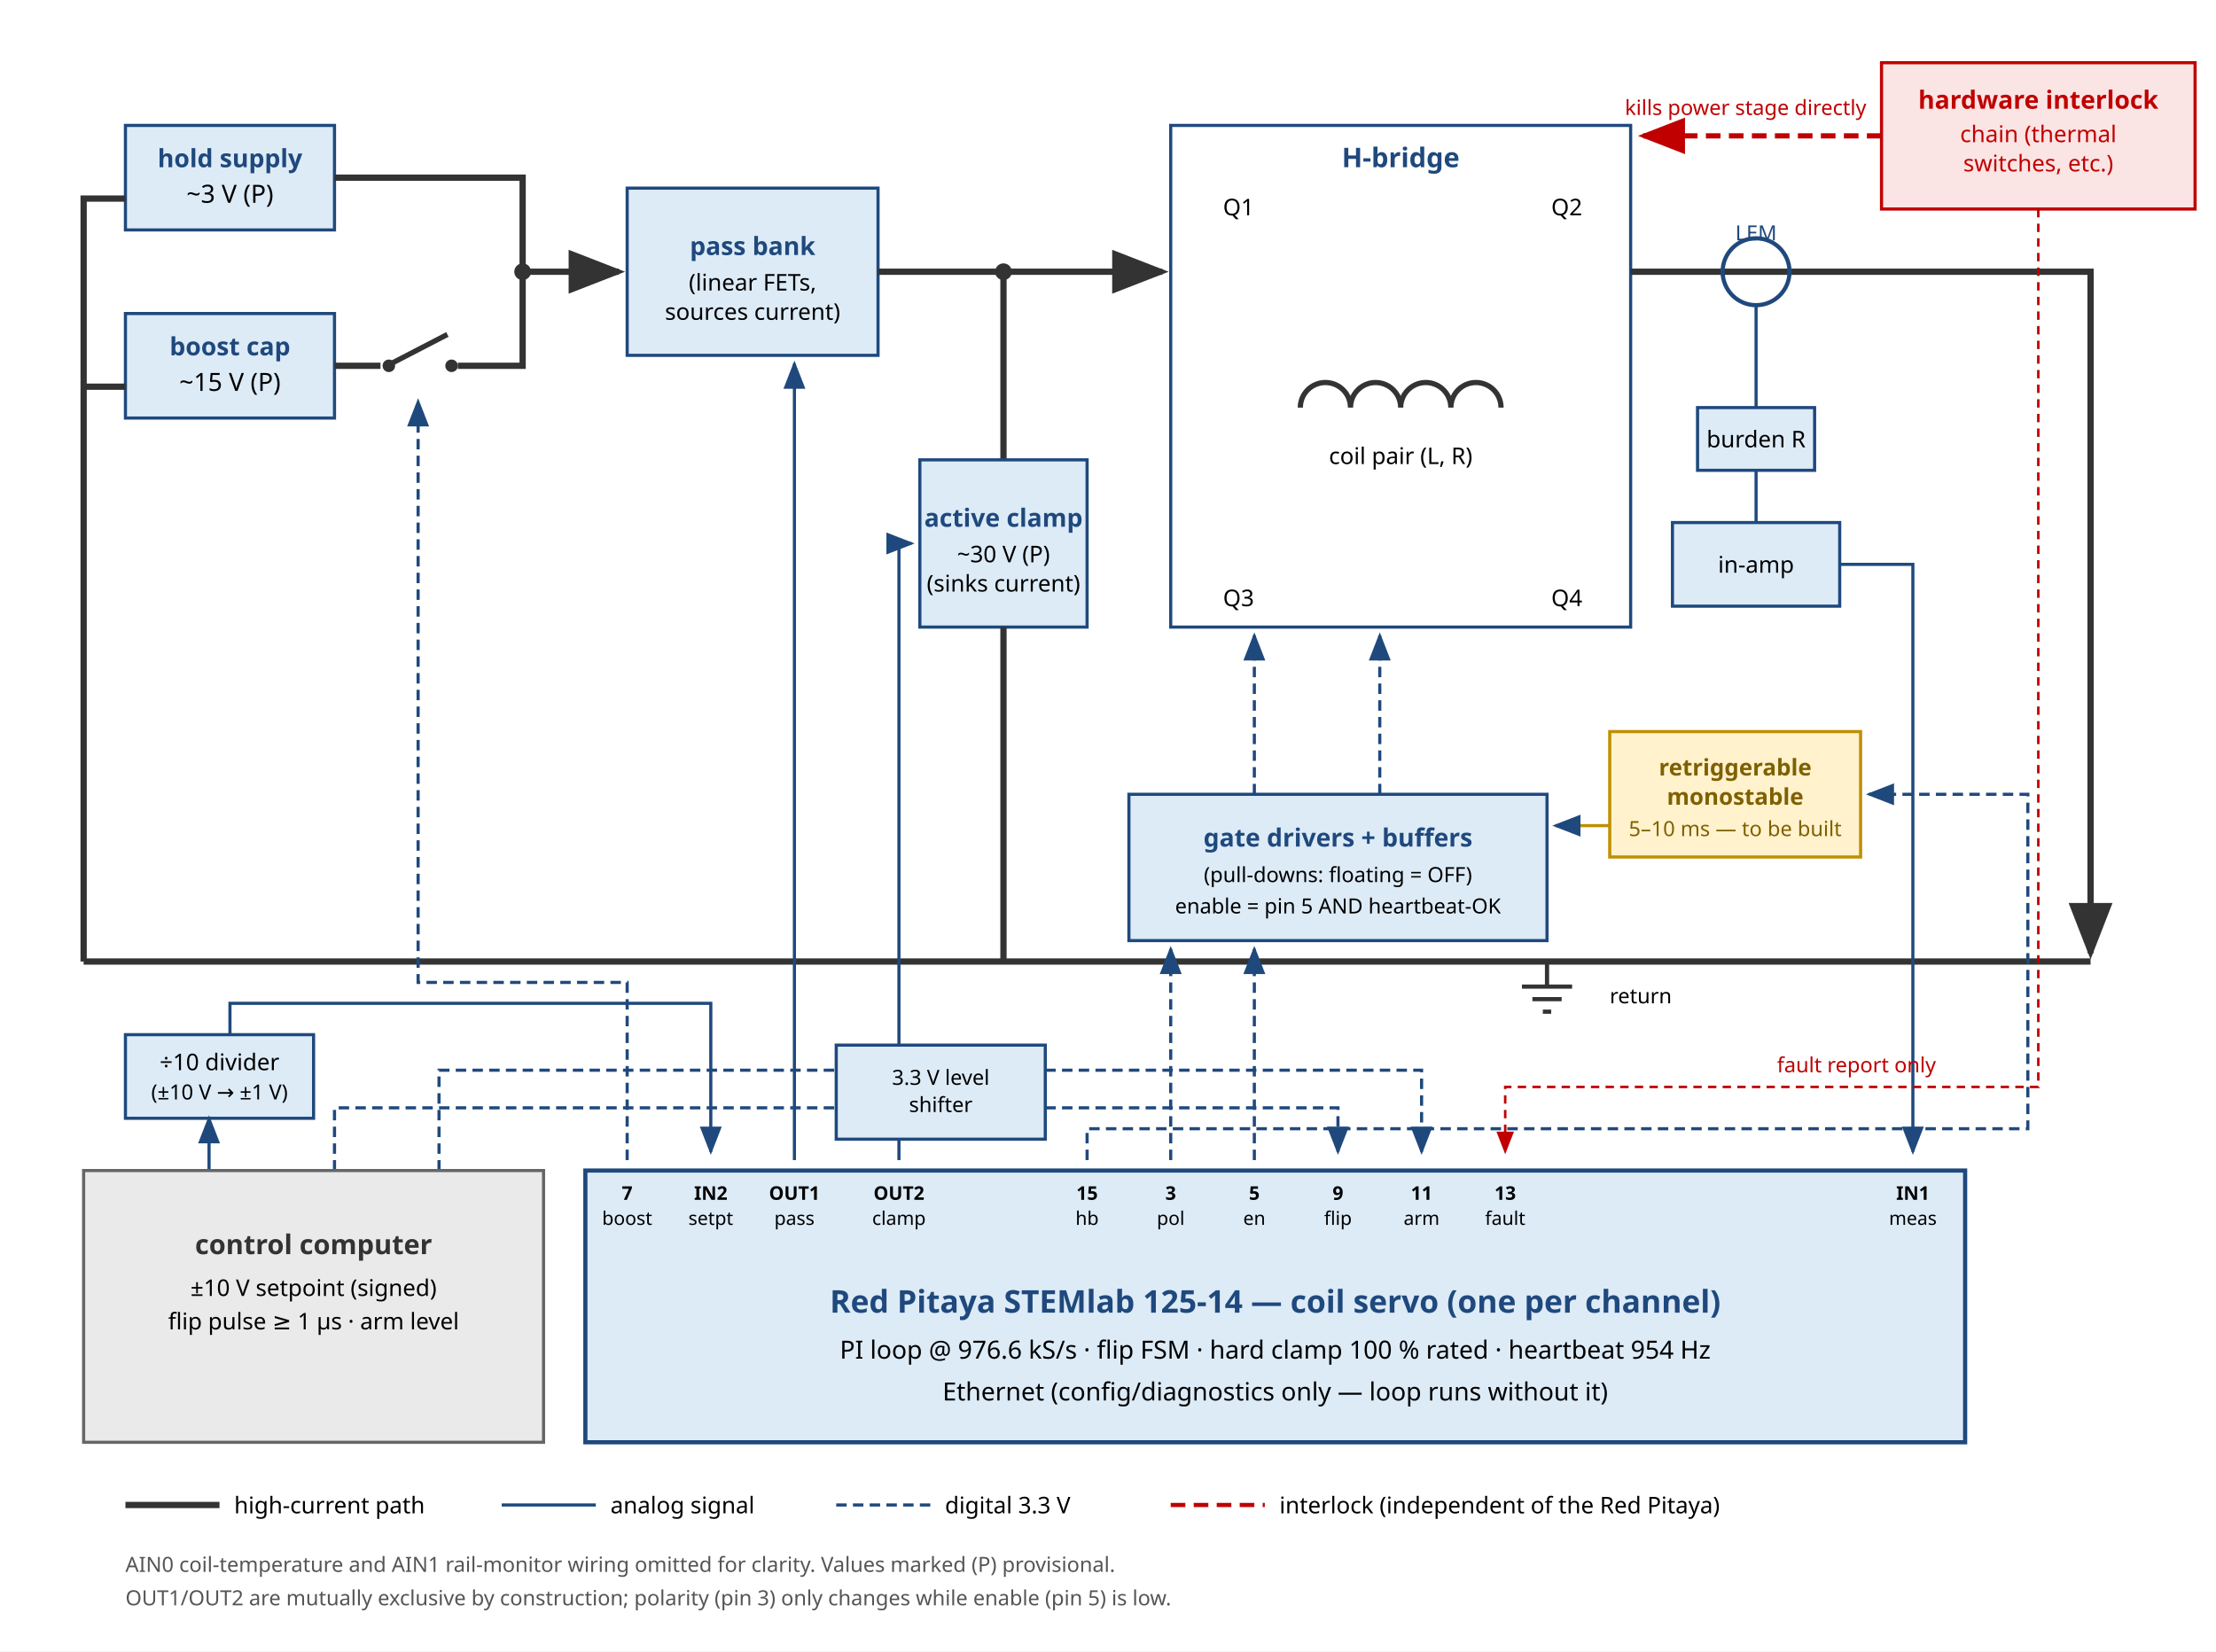
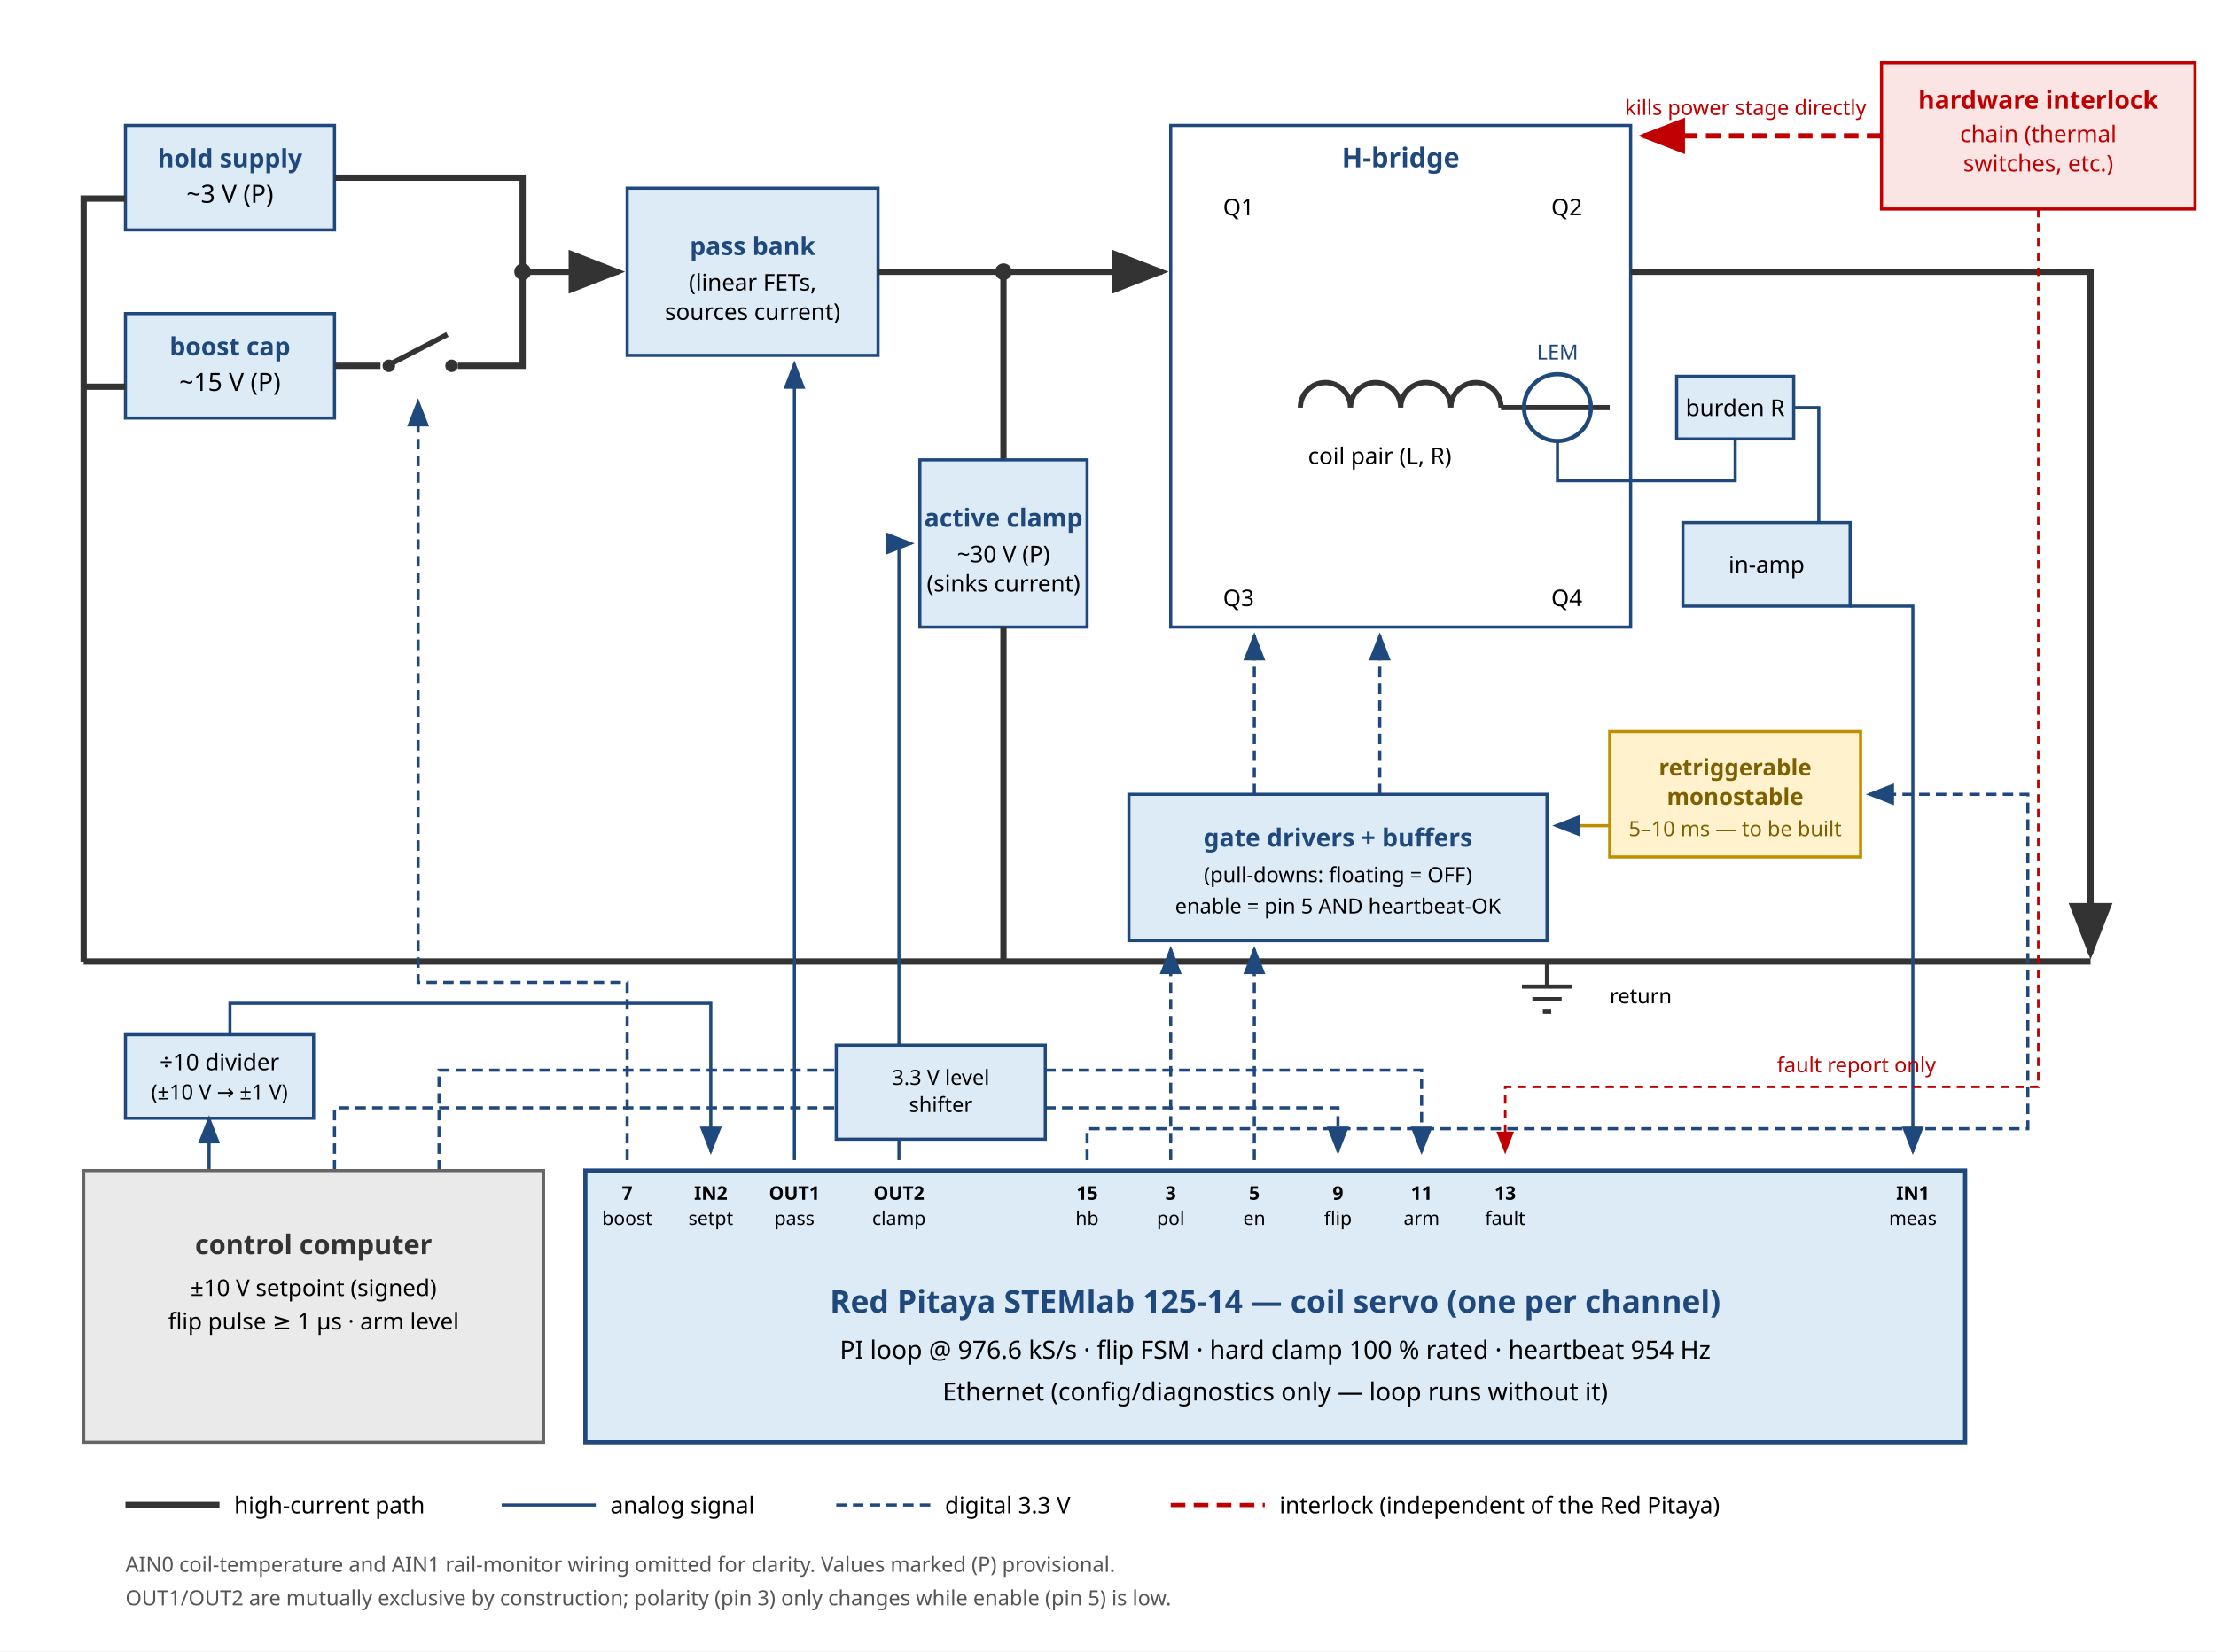
<svg xmlns="http://www.w3.org/2000/svg" viewBox="0 0 1060 790" font-family="Calibri, sans-serif">
  <defs>
    <marker id="ab" markerWidth="9" markerHeight="7" refX="8" refY="3.5" orient="auto">
      <polygon points="0 0, 9 3.5, 0 7" fill="#1F497D" />
    </marker>
    <marker id="ar" markerWidth="9" markerHeight="7" refX="8" refY="3.5" orient="auto">
      <polygon points="0 0, 9 3.5, 0 7" fill="#C00000" />
    </marker>
    <marker id="ak" markerWidth="9" markerHeight="7" refX="8" refY="3.5" orient="auto">
      <polygon points="0 0, 9 3.5, 0 7" fill="#333333" />
    </marker>
  </defs>
  <rect x="0" y="0" width="1060" height="790" fill="#FFFFFF" />
  <rect x="60" y="60" width="100" height="50" fill="#DDEBF7" stroke="#1F497D" stroke-width="1.5" />
  <text x="110" y="80" font-size="12" text-anchor="middle" fill="#1F497D" font-weight="bold">hold supply</text>
  <text x="110" y="97" font-size="12" text-anchor="middle">~3 V (P)</text>
  <rect x="60" y="150" width="100" height="50" fill="#DDEBF7" stroke="#1F497D" stroke-width="1.5" />
  <text x="110" y="170" font-size="12" text-anchor="middle" fill="#1F497D" font-weight="bold">boost cap</text>
  <text x="110" y="187" font-size="12" text-anchor="middle">~15 V (P)</text>
  <path d="M160,85 H250 V130" fill="none" stroke="#333333" stroke-width="3" />
  <path d="M160,175 H182" fill="none" stroke="#333333" stroke-width="3" />
  <circle cx="186" cy="175" r="3" fill="#333333" />
  <circle cx="216" cy="175" r="3" fill="#333333" />
  <line x1="187" y1="174" x2="214" y2="160" stroke="#333333" stroke-width="2.5" />
  <path d="M219,175 H250 V130" fill="none" stroke="#333333" stroke-width="3" />
  <circle cx="250" cy="130" r="4" fill="#333333" />
  <path d="M250,130 H296" fill="none" stroke="#333333" stroke-width="3" marker-end="url(#ak)" />
  <rect x="300" y="90" width="120" height="80" fill="#DDEBF7" stroke="#1F497D" stroke-width="1.5" />
  <text x="360" y="122" font-size="12" text-anchor="middle" fill="#1F497D" font-weight="bold">pass bank</text>
  <text x="360" y="139" font-size="11" text-anchor="middle">(linear FETs,</text>
  <text x="360" y="153" font-size="11" text-anchor="middle">sources current)</text>
  <path d="M420,130 H556" fill="none" stroke="#333333" stroke-width="3" marker-end="url(#ak)" />
  <circle cx="480" cy="130" r="4" fill="#333333" />
  <path d="M480,130 V220" fill="none" stroke="#333333" stroke-width="3" />
  <rect x="440" y="220" width="80" height="80" fill="#DDEBF7" stroke="#1F497D" stroke-width="1.5" />
  <text x="480" y="252" font-size="12" text-anchor="middle" fill="#1F497D" font-weight="bold">active clamp</text>
  <text x="480" y="269" font-size="11" text-anchor="middle">~30 V (P)</text>
  <text x="480" y="283" font-size="11" text-anchor="middle">(sinks current)</text>
  <path d="M480,300 V460" fill="none" stroke="#333333" stroke-width="3" />
  <rect x="560" y="60" width="220" height="240" fill="none" stroke="#1F497D" stroke-width="1.5" />
  <text x="670" y="80" font-size="13" text-anchor="middle" fill="#1F497D" font-weight="bold">H-bridge</text>
  <text x="585" y="103" font-size="11">Q1</text>
  <text x="742" y="103" font-size="11">Q2</text>
  <text x="585" y="290" font-size="11">Q3</text>
  <text x="742" y="290" font-size="11">Q4</text>
  <path d="M622,195 a12,12 0 0 1 24,0 a12,12 0 0 1 24,0 a12,12 0 0 1 24,0 a12,12 0 0 1 24,0" fill="none" stroke="#333333" stroke-width="2.5" />
-   <text x="670" y="222" font-size="11" text-anchor="middle">coil pair (L, R)</text>
+   <path d="M718,195 H770" fill="none" stroke="#333333" stroke-width="2.5" />
+   <circle cx="745" cy="195" r="16" fill="none" stroke="#1F497D" stroke-width="2" />
+   <text x="745" y="172" font-size="10" text-anchor="middle" fill="#1F497D">LEM</text>
+   <text x="660" y="222" font-size="11" text-anchor="middle">coil pair (L, R)</text>
  <path d="M780,130 H1000 V456" fill="none" stroke="#333333" stroke-width="3" marker-end="url(#ak)" />
-   <circle cx="840" cy="130" r="16" fill="none" stroke="#1F497D" stroke-width="2" />
-   <text x="840" y="115" font-size="10" text-anchor="middle" fill="#1F497D">LEM</text>
  <path d="M1000,460 H40" fill="none" stroke="#333333" stroke-width="3" />
  <path d="M60,95 H40 V460" fill="none" stroke="#333333" stroke-width="3" />
  <path d="M60,185 H40" fill="none" stroke="#333333" stroke-width="3" />
  <path d="M740,460 V472 M728,472 H752 M733,478 H747 M738,484 H742" stroke="#333333" stroke-width="2" fill="none" />
  <text x="770" y="480" font-size="10">return</text>
-   <path d="M840,146 V195" fill="none" stroke="#1F497D" stroke-width="1.5" />
-   <rect x="812" y="195" width="56" height="30" fill="#DDEBF7" stroke="#1F497D" stroke-width="1.5" />
-   <text x="840" y="214" font-size="11" text-anchor="middle">burden R</text>
-   <path d="M840,225 V250" fill="none" stroke="#1F497D" stroke-width="1.5" />
-   <rect x="800" y="250" width="80" height="40" fill="#DDEBF7" stroke="#1F497D" stroke-width="1.5" />
-   <text x="840" y="274" font-size="11" text-anchor="middle">in-amp</text>
-   <path d="M880,270 H915 V551" fill="none" stroke="#1F497D" stroke-width="1.5" marker-end="url(#ab)" />
+   <path d="M745,211 V230 H830 V210" fill="none" stroke="#1F497D" stroke-width="1.5" />
+   <rect x="802" y="180" width="56" height="30" fill="#DDEBF7" stroke="#1F497D" stroke-width="1.5" />
+   <text x="830" y="199" font-size="11" text-anchor="middle">burden R</text>
+   <path d="M858,195 H870 V250" fill="none" stroke="#1F497D" stroke-width="1.5" />
+   <rect x="805" y="250" width="80" height="40" fill="#DDEBF7" stroke="#1F497D" stroke-width="1.5" />
+   <text x="845" y="274" font-size="11" text-anchor="middle">in-amp</text>
+   <path d="M885,290 H915 V551" fill="none" stroke="#1F497D" stroke-width="1.5" marker-end="url(#ab)" />
  <rect x="900" y="30" width="150" height="70" fill="#FBE4E4" stroke="#C00000" stroke-width="1.5" />
  <text x="975" y="52" font-size="12" text-anchor="middle" fill="#C00000" font-weight="bold">hardware interlock</text>
  <text x="975" y="68" font-size="11" text-anchor="middle" fill="#C00000">chain (thermal</text>
  <text x="975" y="82" font-size="11" text-anchor="middle" fill="#C00000">switches, etc.)</text>
  <path d="M900,65 H786" fill="none" stroke="#C00000" stroke-width="2.5" stroke-dasharray="7,4" marker-end="url(#ar)" />
  <text x="835" y="55" font-size="10" fill="#C00000" text-anchor="middle">kills power stage directly</text>
  <path d="M975,100 V520 H720 V551" fill="none" stroke="#C00000" stroke-width="1.2" stroke-dasharray="4,3" marker-end="url(#ar)" />
  <text x="850" y="513" font-size="10" fill="#C00000">fault report only</text>
  <rect x="540" y="380" width="200" height="70" fill="#DDEBF7" stroke="#1F497D" stroke-width="1.5" />
  <text x="640" y="405" font-size="12" text-anchor="middle" fill="#1F497D" font-weight="bold">gate drivers + buffers</text>
  <text x="640" y="422" font-size="10" text-anchor="middle">(pull-downs: floating = OFF)</text>
  <text x="640" y="437" font-size="10" text-anchor="middle">enable = pin 5 AND heartbeat-OK</text>
  <path d="M600,380 V304" fill="none" stroke="#1F497D" stroke-width="1.5" stroke-dasharray="5,3" marker-end="url(#ab)" />
  <path d="M660,380 V304" fill="none" stroke="#1F497D" stroke-width="1.5" stroke-dasharray="5,3" marker-end="url(#ab)" />
  <rect x="770" y="350" width="120" height="60" fill="#FFF2CC" stroke="#BF8F00" stroke-width="1.5" />
  <text x="830" y="371" font-size="11" text-anchor="middle" fill="#7F6000" font-weight="bold">retriggerable</text>
  <text x="830" y="385" font-size="11" text-anchor="middle" fill="#7F6000" font-weight="bold">monostable</text>
  <text x="830" y="400" font-size="10" text-anchor="middle" fill="#7F6000">5–10 ms — to be built</text>
  <path d="M770,395 H744" fill="none" stroke="#BF8F00" stroke-width="1.5" marker-end="url(#ab)" />
  <path d="M300,555 V470 H200 V192" fill="none" stroke="#1F497D" stroke-width="1.5" stroke-dasharray="5,3" marker-end="url(#ab)" />
  <rect x="60" y="495" width="90" height="40" fill="#DDEBF7" stroke="#1F497D" stroke-width="1.5" />
  <text x="105" y="512" font-size="11" text-anchor="middle">÷10 divider</text>
  <text x="105" y="526" font-size="10" text-anchor="middle">(±10 V → ±1 V)</text>
  <path d="M100,560 V535" fill="none" stroke="#1F497D" stroke-width="1.5" marker-end="url(#ab)" />
  <path d="M110,495 V480 H340 V551" fill="none" stroke="#1F497D" stroke-width="1.5" marker-end="url(#ab)" />
  <path d="M380,555 V174" fill="none" stroke="#1F497D" stroke-width="1.5" marker-end="url(#ab)" />
  <path d="M430,555 V260 H436" fill="none" stroke="#1F497D" stroke-width="1.5" marker-end="url(#ab)" />
  <path d="M520,555 V540 H970 V380 H894" fill="none" stroke="#1F497D" stroke-width="1.5" stroke-dasharray="5,3" marker-end="url(#ab)" />
  <path d="M560,555 V454" fill="none" stroke="#1F497D" stroke-width="1.5" stroke-dasharray="5,3" marker-end="url(#ab)" />
  <path d="M600,555 V454" fill="none" stroke="#1F497D" stroke-width="1.5" stroke-dasharray="5,3" marker-end="url(#ab)" />
  <rect x="400" y="500" width="100" height="45" fill="#DDEBF7" stroke="#1F497D" stroke-width="1.5" />
  <text x="450" y="519" font-size="10" text-anchor="middle">3.3 V level</text>
  <text x="450" y="532" font-size="10" text-anchor="middle">shifter</text>
  <path d="M160,560 V530 H400" fill="none" stroke="#1F497D" stroke-width="1.5" stroke-dasharray="5,3" />
  <path d="M500,530 H640 V551" fill="none" stroke="#1F497D" stroke-width="1.5" stroke-dasharray="5,3" marker-end="url(#ab)" />
  <path d="M210,560 V512 H400" fill="none" stroke="#1F497D" stroke-width="1.5" stroke-dasharray="5,3" />
  <path d="M500,512 H680 V551" fill="none" stroke="#1F497D" stroke-width="1.5" stroke-dasharray="5,3" marker-end="url(#ab)" />
  <rect x="280" y="560" width="660" height="130" fill="#DDEBF7" stroke="#1F497D" stroke-width="2" />
  <g font-size="9" text-anchor="middle">
    <text x="300" y="574" font-weight="bold">7</text>
    <text x="300" y="586">boost</text>
    <text x="340" y="574" font-weight="bold">IN2</text>
    <text x="340" y="586">setpt</text>
    <text x="380" y="574" font-weight="bold">OUT1</text>
    <text x="380" y="586">pass</text>
    <text x="430" y="574" font-weight="bold">OUT2</text>
    <text x="430" y="586">clamp</text>
    <text x="520" y="574" font-weight="bold">15</text>
    <text x="520" y="586">hb</text>
    <text x="560" y="574" font-weight="bold">3</text>
    <text x="560" y="586">pol</text>
    <text x="600" y="574" font-weight="bold">5</text>
    <text x="600" y="586">en</text>
    <text x="640" y="574" font-weight="bold">9</text>
    <text x="640" y="586">flip</text>
    <text x="680" y="574" font-weight="bold">11</text>
    <text x="680" y="586">arm</text>
    <text x="720" y="574" font-weight="bold">13</text>
    <text x="720" y="586">fault</text>
    <text x="915" y="574" font-weight="bold">IN1</text>
    <text x="915" y="586">meas</text>
  </g>
  <text x="610" y="628" font-size="15" text-anchor="middle" fill="#1F497D" font-weight="bold">Red Pitaya STEMlab 125-14 — coil servo (one per channel)</text>
  <text x="610" y="650" font-size="12" text-anchor="middle">PI loop @ 976.6 kS/s · flip FSM · hard clamp 100 % rated · heartbeat 954 Hz</text>
  <text x="610" y="670" font-size="12" text-anchor="middle">Ethernet (config/diagnostics only — loop runs without it)</text>
  <rect x="40" y="560" width="220" height="130" fill="#EAEAEA" stroke="#666666" stroke-width="1.5" />
  <text x="150" y="600" font-size="13" text-anchor="middle" font-weight="bold" fill="#333333">control computer</text>
  <text x="150" y="620" font-size="11" text-anchor="middle">±10 V setpoint (signed)</text>
  <text x="150" y="636" font-size="11" text-anchor="middle">flip pulse ≥ 1 µs · arm level</text>
  <g font-size="11">
    <line x1="60" y1="720" x2="105" y2="720" stroke="#333333" stroke-width="3" />
    <text x="112" y="724">high-current path</text>
    <line x1="240" y1="720" x2="285" y2="720" stroke="#1F497D" stroke-width="1.5" />
    <text x="292" y="724">analog signal</text>
    <line x1="400" y1="720" x2="445" y2="720" stroke="#1F497D" stroke-width="1.5" stroke-dasharray="5,3" />
    <text x="452" y="724">digital 3.3 V</text>
    <line x1="560" y1="720" x2="605" y2="720" stroke="#C00000" stroke-width="2" stroke-dasharray="7,4" />
    <text x="612" y="724">interlock (independent of the Red Pitaya)</text>
  </g>
  <text x="60" y="752" font-size="10" fill="#555555">AIN0 coil-temperature and AIN1 rail-monitor wiring omitted for clarity. Values marked (P) provisional.</text>
  <text x="60" y="768" font-size="10" fill="#555555">OUT1/OUT2 are mutually exclusive by construction; polarity (pin 3) only changes while enable (pin 5) is low.</text>
</svg>
